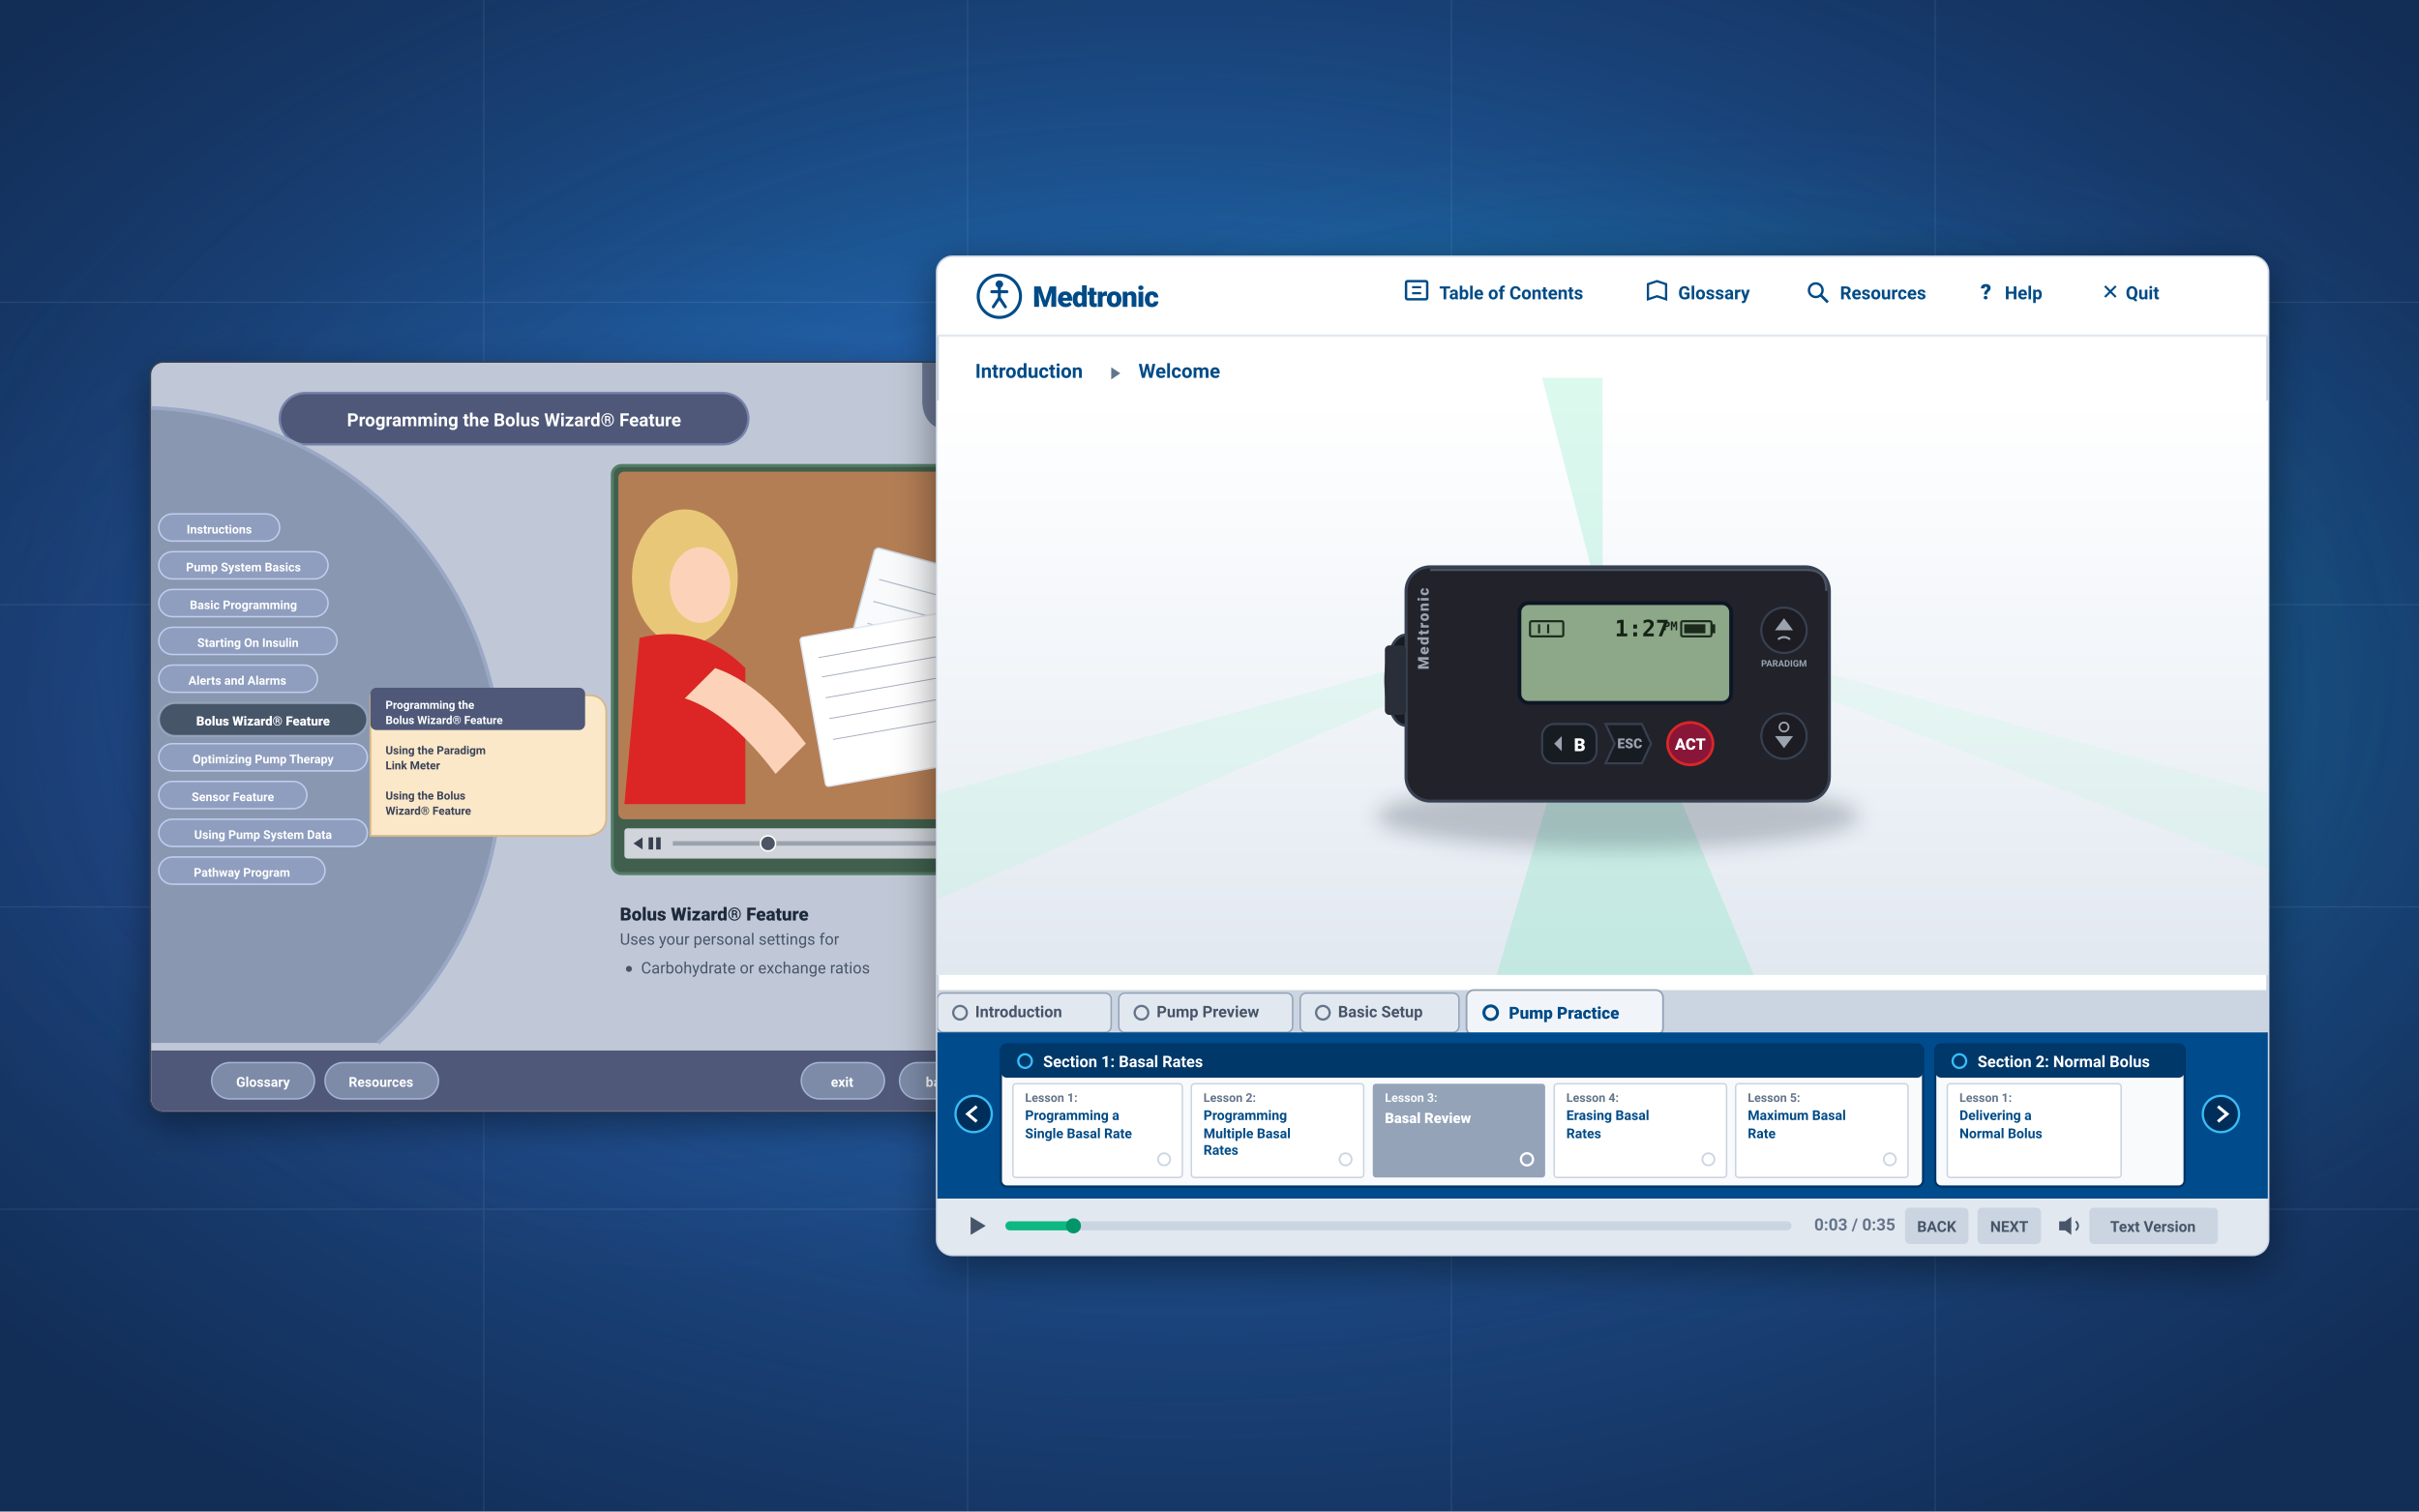
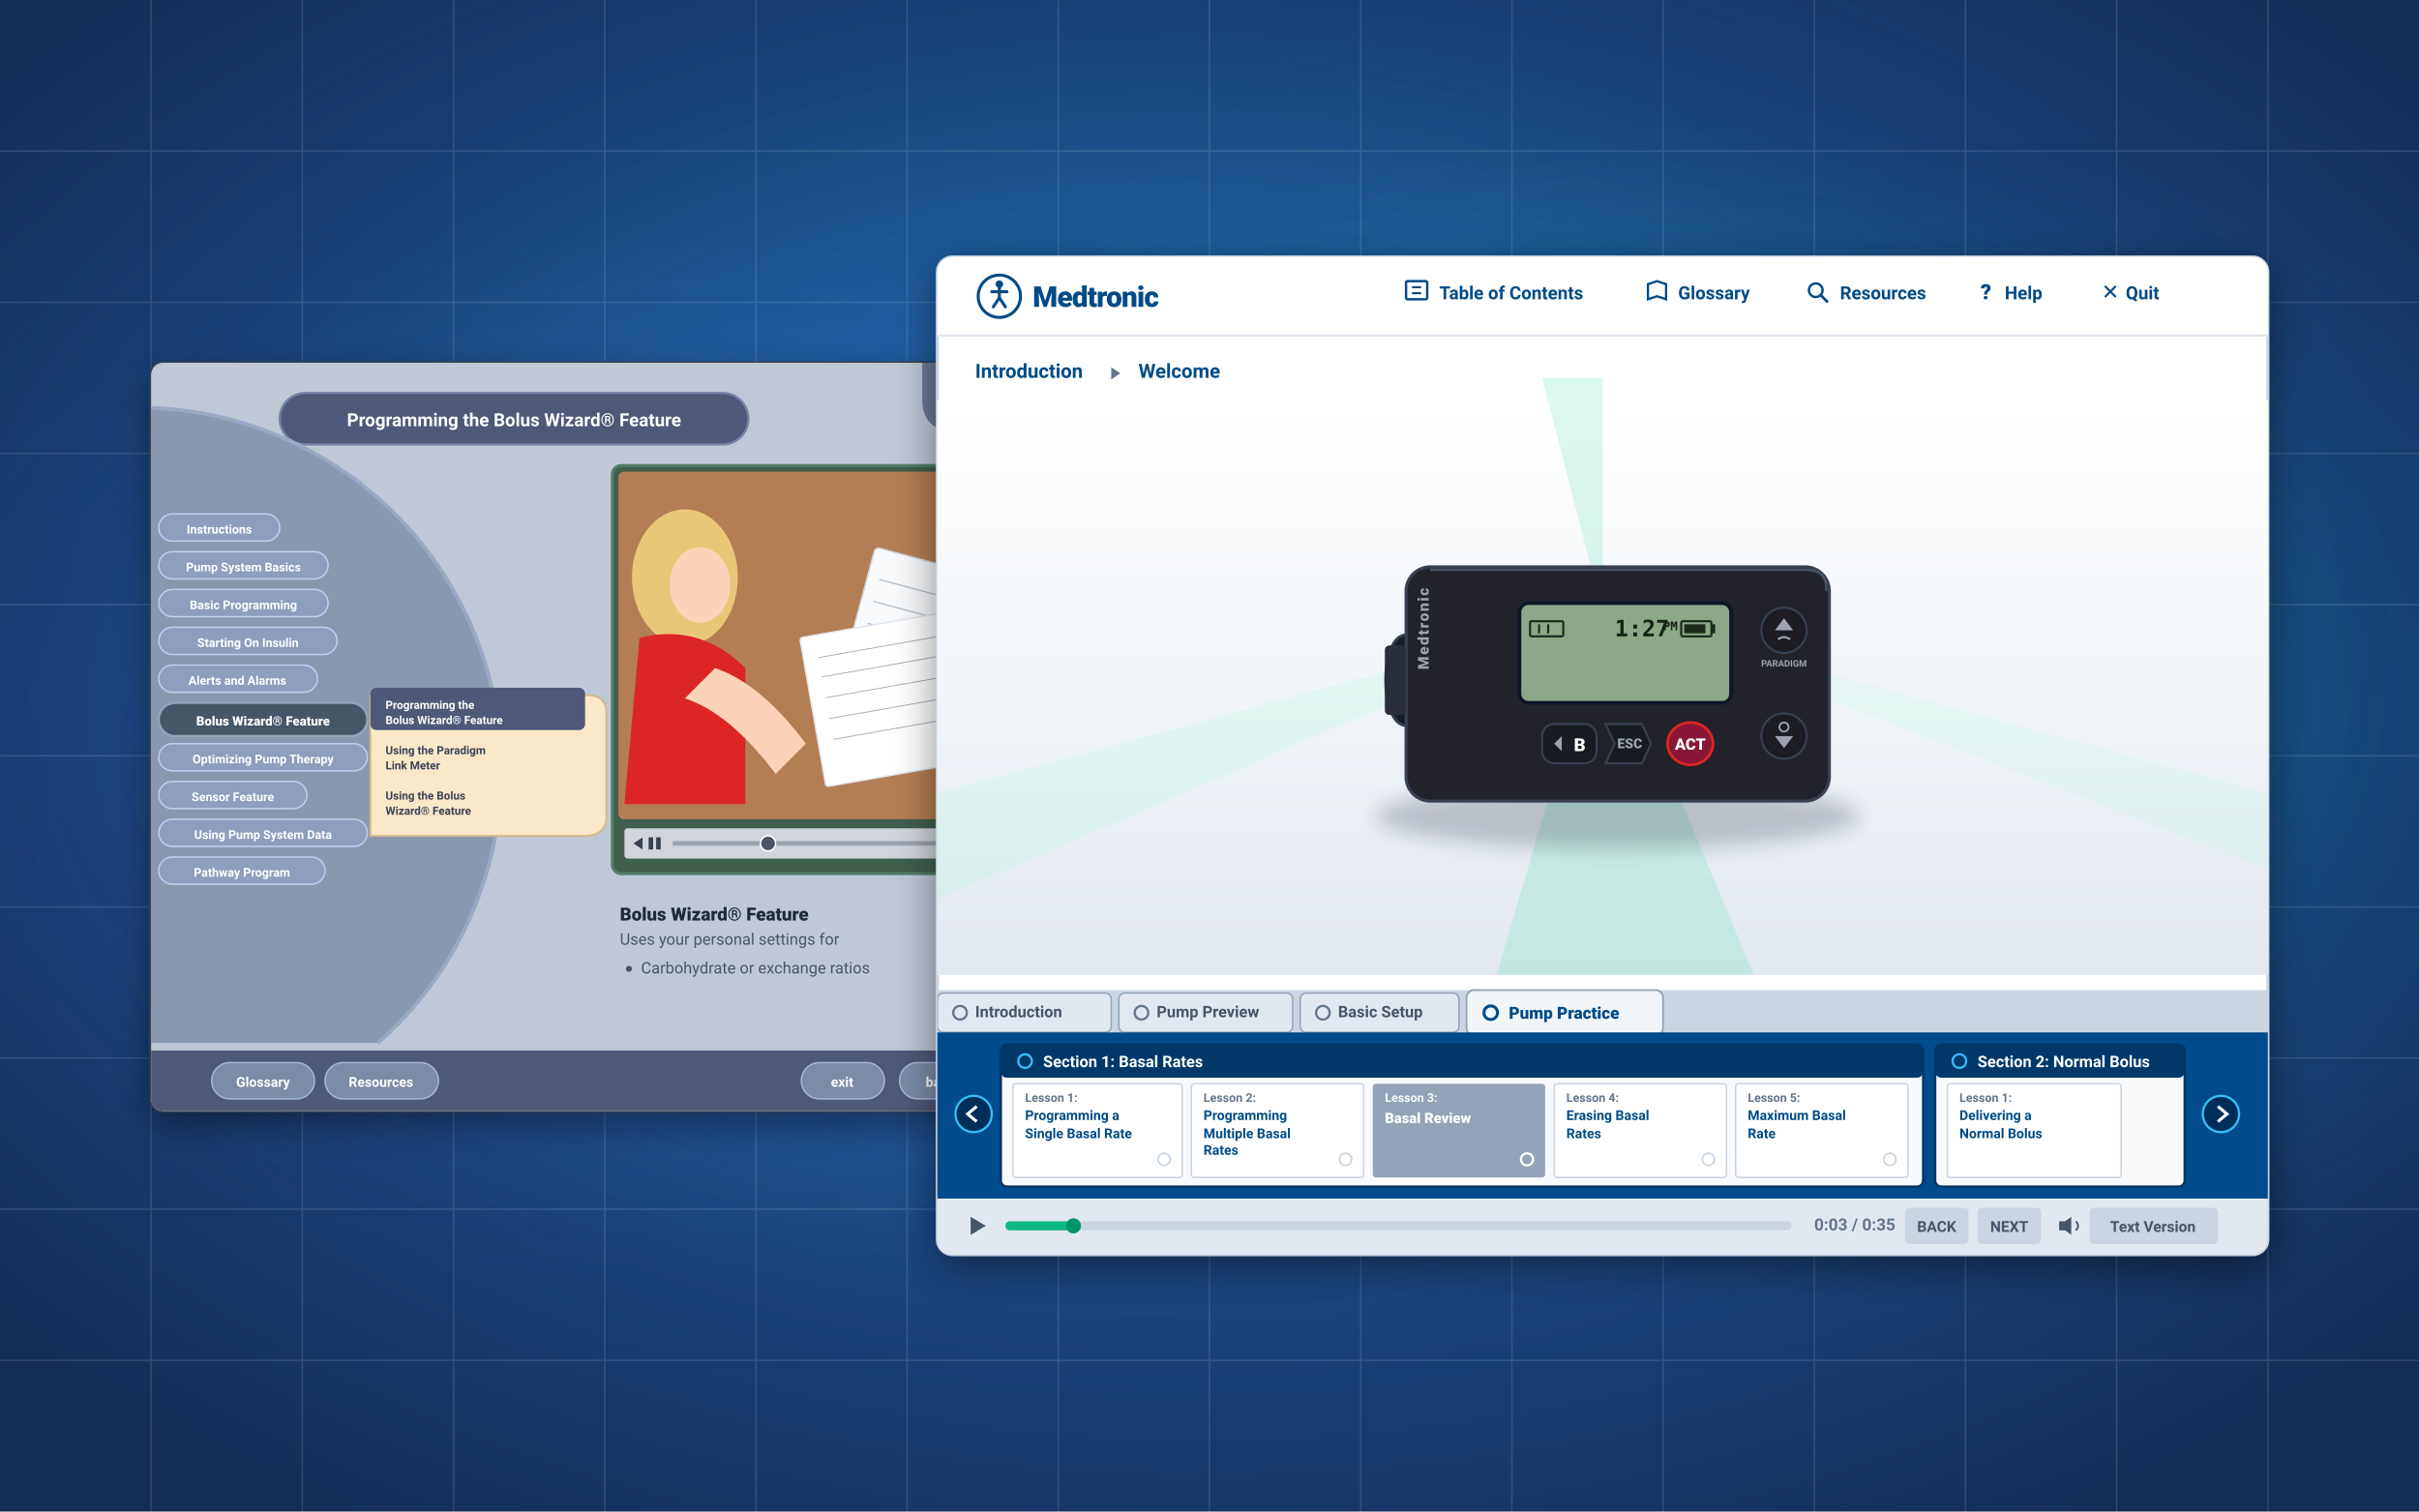
<svg xmlns="http://www.w3.org/2000/svg" viewBox="0 0 1600 1000" width="1600" height="1000" style="background:#173d72; font-family:-apple-system, BlinkMacSystemFont, 'Segoe UI', Roboto, Helvetica, Arial, sans-serif;">
  <defs>
    <radialGradient id="bgGlow" cx="50%" cy="46%" r="65%">
      <stop offset="0%" stop-color="#2d66bd" />
      <stop offset="50%" stop-color="#1e4a87" />
      <stop offset="100%" stop-color="#122e57" />
    </radialGradient>
    <radialGradient id="medtronicAmbient" cx="48%" cy="42%" r="55%">
      <stop offset="0%" stop-color="#3b82f6" stop-opacity="0.3" />
      <stop offset="50%" stop-color="#0ea5e9" stop-opacity="0.14" />
      <stop offset="100%" stop-color="#122e57" stop-opacity="0" />
    </radialGradient>
    <radialGradient id="cyanGlow" cx="72%" cy="48%" r="40%">
      <stop offset="0%" stop-color="#06b6d4" stop-opacity="0.18" />
      <stop offset="100%" stop-color="#06b6d4" stop-opacity="0" />
    </radialGradient>
    <radialGradient id="greenGlow" cx="65%" cy="45%" r="35%">
      <stop offset="0%" stop-color="#10b981" stop-opacity="0.15" />
      <stop offset="100%" stop-color="#10b981" stop-opacity="0" />
    </radialGradient>
    <radialGradient id="purpleGlow" cx="28%" cy="50%" r="35%">
      <stop offset="0%" stop-color="#6366f1" stop-opacity="0.15" />
      <stop offset="100%" stop-color="#6366f1" stop-opacity="0" />
    </radialGradient>
    <filter id="shadow-back" x="-15%" y="-15%" width="130%" height="130%">
      <feDropShadow dx="-10" dy="24" stdDeviation="28" flood-color="#000000" flood-opacity="0.75" />
      <feDropShadow dx="0" dy="8" stdDeviation="12" flood-color="#000000" flood-opacity="0.4" />
    </filter>
    <filter id="shadow-front" x="-15%" y="-15%" width="130%" height="130%">
      <feDropShadow dx="16" dy="32" stdDeviation="34" flood-color="#000000" flood-opacity="0.85" />
      <feDropShadow dx="0" dy="8" stdDeviation="14" flood-color="#000000" flood-opacity="0.45" />
    </filter>
    <filter id="badge-shadow" x="-20%" y="-20%" width="140%" height="140%">
      <feDropShadow dx="0" dy="4" stdDeviation="6" flood-color="#000000" flood-opacity="0.5" />
    </filter>
    <clipPath id="screen1-clip">
      <rect width="660" height="495" rx="8" />
    </clipPath>
    <clipPath id="screen2-clip">
      <rect width="880" height="660" rx="10" />
    </clipPath>
    <clipPath id="video-clip">
      <rect width="330" height="230" rx="4" />
    </clipPath>
  </defs>
  <rect width="1600" height="1000" fill="url(#bgGlow)" />
  <rect width="1600" height="1000" fill="url(#medtronicAmbient)" />
  <rect width="1600" height="1000" fill="url(#cyanGlow)" />
  <rect width="1600" height="1000" fill="url(#greenGlow)" />
  <rect width="1600" height="1000" fill="url(#purpleGlow)" />
-   <g opacity="0.08" stroke="#ffffff" stroke-width="0.8">
+   <g opacity="0.12" stroke="#ffffff" stroke-width="1">
+     <line x1="0" y1="100" x2="1600" y2="100" />
    <line x1="0" y1="200" x2="1600" y2="200" />
+     <line x1="0" y1="300" x2="1600" y2="300" />
    <line x1="0" y1="400" x2="1600" y2="400" />
+     <line x1="0" y1="500" x2="1600" y2="500" />
    <line x1="0" y1="600" x2="1600" y2="600" />
+     <line x1="0" y1="700" x2="1600" y2="700" />
    <line x1="0" y1="800" x2="1600" y2="800" />
-     <line x1="320" y1="0" x2="320" y2="1000" />
-     <line x1="640" y1="0" x2="640" y2="1000" />
-     <line x1="960" y1="0" x2="960" y2="1000" />
-     <line x1="1280" y1="0" x2="1280" y2="1000" />
+     <line x1="0" y1="900" x2="1600" y2="900" />
+     <line x1="100" y1="0" x2="100" y2="1000" />
+     <line x1="200" y1="0" x2="200" y2="1000" />
+     <line x1="300" y1="0" x2="300" y2="1000" />
+     <line x1="400" y1="0" x2="400" y2="1000" />
+     <line x1="500" y1="0" x2="500" y2="1000" />
+     <line x1="600" y1="0" x2="600" y2="1000" />
+     <line x1="700" y1="0" x2="700" y2="1000" />
+     <line x1="800" y1="0" x2="800" y2="1000" />
+     <line x1="900" y1="0" x2="900" y2="1000" />
+     <line x1="1000" y1="0" x2="1000" y2="1000" />
+     <line x1="1100" y1="0" x2="1100" y2="1000" />
+     <line x1="1200" y1="0" x2="1200" y2="1000" />
+     <line x1="1300" y1="0" x2="1300" y2="1000" />
+     <line x1="1400" y1="0" x2="1400" y2="1000" />
+     <line x1="1500" y1="0" x2="1500" y2="1000" />
  </g>
  <g transform="translate(100, 240)" filter="url(#shadow-back)">
    <rect width="660" height="495" rx="8" fill="#58677c" stroke="#374151" stroke-width="2" />
    <g clip-path="url(#screen1-clip)">
      <rect width="660" height="495" fill="#c4ccd9" />
      <path d="M 0 0 L 660 0 L 660 495 L 0 495 Z" fill="#b9c4d4" opacity="0.4" />
      <g transform="translate(85, 20)">
        <rect width="310" height="34" rx="17" fill="#4f5979" stroke="#7582a8" stroke-width="1.5" />
        <text x="155" y="22" font-size="12" font-weight="700" fill="#ffffff" text-anchor="middle">Programming the Bolus Wizard® Feature</text>
      </g>
      <g transform="translate(510, 0)">
        <path d="M 0 0 L 150 0 L 150 45 L 20 45 C 5 45 0 35 0 25 Z" fill="#6d7a96" />
        <circle cx="28" cy="22" r="11" fill="none" stroke="#ffffff" stroke-width="1.2" />
        <path d="M 23 27 Q 28 17 33 27" fill="none" stroke="#ffffff" stroke-width="1.4" />
        <circle cx="28" cy="16" r="2.5" fill="#ffffff" />
        <text x="46" y="21" font-size="12" font-weight="900" fill="#ffffff">Medtronic</text>
        <text x="46" y="34" font-size="10.5" font-weight="700" fill="#cbd5e1" letter-spacing="1">MINIMED</text>
      </g>
      <g transform="translate(-100, 30)">
        <path d="M 80 0 A 240 240 0 0 1 250 420 L 80 420 Z" fill="#7d8ba8" opacity="0.8" />
        <path d="M 80 0 A 240 240 0 0 1 250 420" fill="none" stroke="#9aa8c6" stroke-width="2.5" />
        <g transform="translate(105, 70)">
          <rect width="80" height="18" rx="9" fill="#8f9ebf" stroke="#c0cced" stroke-width="1" />
          <text x="40" y="13" font-size="8" font-weight="600" fill="#ffffff" text-anchor="middle">Instructions</text>
        </g>
        <g transform="translate(105, 95)">
          <rect width="112" height="18" rx="9" fill="#8f9ebf" stroke="#c0cced" stroke-width="1" />
          <text x="56" y="13" font-size="8" font-weight="600" fill="#ffffff" text-anchor="middle">Pump System Basics</text>
        </g>
        <g transform="translate(105, 120)">
          <rect width="112" height="18" rx="9" fill="#8f9ebf" stroke="#c0cced" stroke-width="1" />
          <text x="56" y="13" font-size="8" font-weight="600" fill="#ffffff" text-anchor="middle">Basic Programming</text>
        </g>
        <g transform="translate(105, 145)">
          <rect width="118" height="18" rx="9" fill="#8f9ebf" stroke="#c0cced" stroke-width="1" />
          <text x="59" y="13" font-size="8" font-weight="600" fill="#ffffff" text-anchor="middle">Starting On Insulin</text>
        </g>
        <g transform="translate(105, 170)">
          <rect width="105" height="18" rx="9" fill="#8f9ebf" stroke="#c0cced" stroke-width="1" />
          <text x="52" y="13" font-size="8" font-weight="600" fill="#ffffff" text-anchor="middle">Alerts and Alarms</text>
        </g>
        <g transform="translate(105, 195)">
          <rect width="138" height="22" rx="11" fill="#475569" stroke="#94a3b8" stroke-width="1.5" />
          <text x="69" y="15" font-size="8.5" font-weight="800" fill="#ffffff" text-anchor="middle">Bolus Wizard® Feature</text>
        </g>
        <g transform="translate(245, 185)">
          <path d="M 0 5 L 145 5 C 152 5 156 10 156 16 L 156 86 C 156 94 150 98 142 98 L 0 98 Z" fill="#fae8c8" stroke="#d5b888" stroke-width="1.2" />
          <rect width="142" height="28" rx="4" fill="#4f5979" />
          <text x="10" y="14" font-size="7.5" font-weight="700" fill="#ffffff">Programming the</text>
          <text x="10" y="24" font-size="7.5" font-weight="700" fill="#ffffff">Bolus Wizard® Feature</text>
          <text x="10" y="44" font-size="7.5" font-weight="600" fill="#3b4259">Using the Paradigm</text>
          <text x="10" y="54" font-size="7.5" font-weight="600" fill="#3b4259">Link Meter</text>
          <text x="10" y="74" font-size="7.5" font-weight="600" fill="#3b4259">Using the Bolus</text>
          <text x="10" y="84" font-size="7.5" font-weight="600" fill="#3b4259">Wizard® Feature</text>
        </g>
        <g transform="translate(105, 222)">
          <rect width="138" height="18" rx="9" fill="#8f9ebf" stroke="#c0cced" stroke-width="1" />
          <text x="69" y="13" font-size="8" font-weight="600" fill="#ffffff" text-anchor="middle">Optimizing Pump Therapy</text>
        </g>
        <g transform="translate(105, 247)">
          <rect width="98" height="18" rx="9" fill="#8f9ebf" stroke="#c0cced" stroke-width="1" />
          <text x="49" y="13" font-size="8" font-weight="600" fill="#ffffff" text-anchor="middle">Sensor Feature</text>
        </g>
        <g transform="translate(105, 272)">
          <rect width="138" height="18" rx="9" fill="#8f9ebf" stroke="#c0cced" stroke-width="1" />
          <text x="69" y="13" font-size="8" font-weight="600" fill="#ffffff" text-anchor="middle">Using Pump System Data</text>
        </g>
        <g transform="translate(105, 297)">
          <rect width="110" height="18" rx="9" fill="#8f9ebf" stroke="#c0cced" stroke-width="1" />
          <text x="55" y="13" font-size="8" font-weight="600" fill="#ffffff" text-anchor="middle">Pathway Program</text>
        </g>
      </g>
      <g transform="translate(305, 68)">
        <rect width="338" height="270" rx="6" fill="#3f5e4d" stroke="#527d66" stroke-width="2" />
        <g transform="translate(4, 4)" clip-path="url(#video-clip)">
          <rect width="330" height="230" fill="#a4724c" />
          <rect width="330" height="230" fill="#d9996b" opacity="0.3" />
          <g transform="translate(4, 20)">
            <ellipse cx="40" cy="50" rx="35" ry="45" fill="#e8c878" />
            <ellipse cx="50" cy="55" rx="20" ry="25" fill="#fcd3b8" />
            <path d="M 10 90 Q 50 80 80 110 L 80 200 L 0 200 Z" fill="#dc2626" />
            <path d="M 60 110 Q 90 120 120 160 L 100 180 Q 70 140 40 130 Z" fill="#fcd3b8" />
          </g>
          <g transform="translate(180, 10)">
            <path d="M 50 0 L 70 60 L 50 70 L 30 10 Z" fill="#8d5b4c" opacity="0.8" />
            <rect x="52" y="30" width="38" height="24" rx="4" fill="#1f2937" stroke="#4b5563" stroke-width="1" />
            <rect x="56" y="34" width="20" height="12" fill="#65a30d" opacity="0.8" />
            <rect x="100" y="35" width="32" height="22" rx="6" fill="#1e3a8a" stroke="#60a5fa" stroke-width="1" />
          </g>
          <g transform="translate(170, 50) rotate(15)">
            <rect width="90" height="120" rx="3" fill="#f8fafc" stroke="#cbd5e1" stroke-width="1" />
            <g stroke="#94a3b8" stroke-width="0.8" opacity="0.7">
              <line x1="8" y1="20" x2="82" y2="20" />
              <line x1="8" y1="35" x2="82" y2="35" />
              <line x1="8" y1="50" x2="82" y2="50" />
              <line x1="8" y1="65" x2="82" y2="65" />
              <line x1="8" y1="80" x2="82" y2="80" />
              <line x1="8" y1="95" x2="82" y2="95" />
            </g>
            <rect x="88" y="30" width="6" height="55" rx="2" fill="#2563eb" />
          </g>
          <g transform="translate(120, 110) rotate(-10)">
            <rect width="115" height="100" rx="2" fill="#ffffff" stroke="#e2e8f0" stroke-width="1" />
            <g stroke="#64748b" stroke-width="0.6" opacity="0.6">
              <line x1="10" y1="15" x2="105" y2="15" />
              <line x1="10" y1="28" x2="105" y2="28" />
              <line x1="10" y1="42" x2="105" y2="42" />
              <line x1="10" y1="56" x2="105" y2="56" />
              <line x1="10" y1="70" x2="105" y2="70" />
            </g>
          </g>
        </g>
        <g transform="translate(8, 240)">
          <rect width="322" height="20" rx="2" fill="#d1d5db" />
          <path d="M 6 10 L 12 6 L 12 14 Z" fill="#374151" />
          <rect x="16" y="6" width="3" height="8" fill="#374151" />
          <rect x="21" y="6" width="3" height="8" fill="#374151" />
          <line x1="32" y1="10" x2="300" y2="10" stroke="#9ca3af" stroke-width="3" />
          <circle cx="95" cy="10" r="5" fill="#4b5563" stroke="#ffffff" stroke-width="1" />
          <path d="M 310 6 L 316 10 L 310 14 Z" fill="#374151" />
        </g>
      </g>
      <g transform="translate(310, 355)">
        <text x="0" y="14" font-size="12" font-weight="800" fill="#1e293b">Bolus Wizard® Feature</text>
        <text x="0" y="30" font-size="10.5" fill="#475569">Uses your personal settings for</text>
        <circle cx="6" cy="46" r="2" fill="#475569" />
        <text x="14" y="49" font-size="10.5" fill="#475569">Carbohydrate or exchange ratios</text>
      </g>
      <g transform="translate(0, 455)">
        <rect width="660" height="40" fill="#4f5979" />
        <rect x="40" y="8" width="68" height="24" rx="12" fill="#7d8ba8" stroke="#a3b3d4" stroke-width="1" />
        <text x="74" y="24" font-size="9" font-weight="600" fill="#ffffff" text-anchor="middle">Glossary</text>
        <rect x="115" y="8" width="75" height="24" rx="12" fill="#7d8ba8" stroke="#a3b3d4" stroke-width="1" />
        <text x="152" y="24" font-size="9" font-weight="600" fill="#ffffff" text-anchor="middle">Resources</text>
        <rect x="430" y="8" width="55" height="24" rx="12" fill="#7d8ba8" stroke="#a3b3d4" stroke-width="1" />
        <text x="457" y="24" font-size="9" font-weight="600" fill="#ffffff" text-anchor="middle">exit</text>
        <rect x="495" y="8" width="55" height="24" rx="12" fill="#7d8ba8" stroke="#a3b3d4" stroke-width="1" />
        <text x="522" y="24" font-size="9" font-weight="600" fill="#ffffff" text-anchor="middle">back</text>
        <rect x="560" y="8" width="55" height="24" rx="12" fill="#7d8ba8" stroke="#a3b3d4" stroke-width="1" />
        <text x="587" y="24" font-size="9" font-weight="600" fill="#ffffff" text-anchor="middle">next</text>
      </g>
    </g>
  </g>
  <g transform="translate(620, 170)" filter="url(#shadow-front)">
    <rect width="880" height="660" rx="10" fill="#ffffff" stroke="#cbd5e1" stroke-width="2" />
    <g clip-path="url(#screen2-clip)">
      <g transform="translate(0, 0)">
        <rect width="880" height="52" fill="#ffffff" />
        <line x1="0" y1="52" x2="880" y2="52" stroke="#e2e8f0" stroke-width="1.5" />
        <g transform="translate(25, 12)">
          <circle cx="16" cy="14" r="14" fill="none" stroke="#004b87" stroke-width="2" />
          <path d="M 16 7 L 16 15 L 12 21 M 16 15 L 20 21 M 11 11 L 21 11" fill="none" stroke="#004b87" stroke-width="2" stroke-linecap="round" />
          <circle cx="16" cy="6" r="2.5" fill="#004b87" />
          <text x="38" y="21" font-size="19" font-weight="900" fill="#004b87" letter-spacing="-0.5">Medtronic</text>
        </g>
        <g transform="translate(310, 16)" font-size="12" font-weight="600" fill="#334155">
          <g transform="translate(0, 0)">
            <rect width="14" height="12" rx="1" fill="none" stroke="#004b87" stroke-width="1.6" />
            <line x1="4" y1="4" x2="10" y2="4" stroke="#004b87" stroke-width="1.4" />
            <line x1="4" y1="8" x2="10" y2="8" stroke="#004b87" stroke-width="1.4" />
            <text x="22" y="12" fill="#004b87">Table of Contents</text>
          </g>
          <g transform="translate(160, 0)">
            <path d="M 0 2 L 6 0 L 12 2 L 12 12 L 6 10 L 0 12 Z" fill="none" stroke="#004b87" stroke-width="1.5" />
            <text x="20" y="12" fill="#004b87">Glossary</text>
          </g>
          <g transform="translate(265, 0)">
            <circle cx="6" cy="6" r="4.5" fill="none" stroke="#004b87" stroke-width="1.6" />
            <line x1="9.5" y1="9.5" x2="14" y2="14" stroke="#004b87" stroke-width="1.8" />
            <text x="22" y="12" fill="#004b87">Resources</text>
          </g>
          <g transform="translate(380, 0)">
            <text x="0" y="12" font-size="14" font-weight="800" fill="#004b87">?</text>
            <text x="16" y="12" fill="#004b87">Help</text>
          </g>
          <g transform="translate(460, 0)">
            <text x="0" y="12" font-size="14" font-weight="900" fill="#004b87">✕</text>
            <text x="16" y="12" fill="#004b87">Quit</text>
          </g>
        </g>
      </g>
      <g transform="translate(25, 66)">
        <text x="0" y="14" font-size="13" font-weight="700" fill="#004b87">Introduction</text>
        <path d="M 90 7 L 96 11 L 90 15" fill="#64748b" />
        <text x="108" y="14" font-size="13" font-weight="700" fill="#004b87">Welcome</text>
      </g>
      <g transform="translate(0, 95)">
        <rect width="880" height="380" fill="#f8fafc" />
        <linearGradient id="horizonGlow" x1="0" y1="0" x2="0" y2="100%">
          <stop offset="0%" stop-color="#ffffff" />
          <stop offset="50%" stop-color="#f1f5f9" />
          <stop offset="100%" stop-color="#e2e8f0" />
        </linearGradient>
        <rect width="880" height="380" fill="url(#horizonGlow)" />
        <g opacity="0.6">
          <polygon points="440,140 400,-15 440,-15" fill="#6ee7b7" opacity="0.4" />
          <polygon points="440,140 0,260 0,330" fill="#a7f3d0" opacity="0.35" />
          <polygon points="440,140 880,310 880,260" fill="#a7f3d0" opacity="0.25" />
          <polygon points="440,140 370,380 540,380" fill="#6ee7b7" opacity="0.45" />
        </g>
        <ellipse cx="450" cy="275" rx="160" ry="22" fill="#0f172a" opacity="0.22" filter="blur(6px)" />
        <g transform="translate(310, 110)">
          <rect width="280" height="155" rx="16" fill="#20242c" stroke="#374151" stroke-width="2" />
          <path d="M 16 2 L 264 2 C 274 2 278 6 278 16" fill="none" stroke="#4b5563" stroke-width="1.5" />
          <path d="M 0 45 C -18 45 -18 105 0 105 Z" fill="#181b22" stroke="#374151" stroke-width="1.8" />
          <rect x="-14" y="52" width="14" height="46" rx="3" fill="#2a2e38" />
          <g transform="translate(15, 68) rotate(-90)">
            <text x="0" y="0" font-size="10" font-weight="800" fill="#9ca3af" letter-spacing="1">Medtronic</text>
          </g>
          <rect x="75" y="24" width="140" height="66" rx="6" fill="#8ca888" stroke="#111827" stroke-width="2.5" />
          <g transform="translate(82, 30)" font-family="monospace">
            <rect x="0" y="6" width="22" height="10" rx="1" fill="none" stroke="#1c2b1e" stroke-width="1.4" />
            <line x1="6" y1="8" x2="6" y2="14" stroke="#1c2b1e" stroke-width="1.4" />
            <line x1="12" y1="8" x2="12" y2="14" stroke="#1c2b1e" stroke-width="1.4" />
            <text x="56" y="16" font-size="15" font-weight="900" fill="#142116">1:27</text>
            <text x="88" y="12" font-size="8" font-weight="700" fill="#142116">PM</text>
            <rect x="100" y="6" width="20" height="10" rx="1" fill="none" stroke="#1c2b1e" stroke-width="1.4" />
            <rect x="120" y="8" width="2.5" height="6" fill="#1c2b1e" />
            <rect x="102" y="8" width="14" height="6" fill="#1c2b1e" />
          </g>
          <g transform="translate(232, 24)">
            <ellipse cx="18" cy="18" rx="15" ry="15" fill="#1a1c22" stroke="#374151" stroke-width="1.4" />
            <path d="M 18 10 L 24 18 L 12 18 Z" fill="#9ca3af" />
            <path d="M 14 24 Q 18 21 22 24" fill="none" stroke="#9ca3af" stroke-width="1.4" />
            <text x="18" y="42" font-size="6" font-weight="700" fill="#9ca3af" text-anchor="middle">PARADIGM</text>
          </g>
          <g transform="translate(232, 94)">
            <ellipse cx="18" cy="18" rx="15" ry="15" fill="#1a1c22" stroke="#374151" stroke-width="1.4" />
            <path d="M 18 26 L 12 18 L 24 18 Z" fill="#9ca3af" />
            <circle cx="18" cy="12" r="3" fill="none" stroke="#9ca3af" stroke-width="1.2" />
          </g>
          <g transform="translate(90, 104)">
            <rect width="36" height="26" rx="8" fill="#181b22" stroke="#374151" stroke-width="1.4" />
            <path d="M 8 13 L 13 8 L 13 18 Z" fill="#9ca3af" />
            <text x="21" y="18" font-size="12" font-weight="900" fill="#ffffff">B</text>
          </g>
          <g transform="translate(132, 104)">
            <polygon points="132,104 156,104 162,117 156,130 132,130 138,117" transform="translate(-132, -104)" fill="#181b22" stroke="#374151" stroke-width="1.4" />
            <text x="16" y="16" font-size="9" font-weight="800" fill="#9ca3af" text-anchor="middle">ESC</text>
          </g>
          <g transform="translate(172, 102)">
            <ellipse cx="16" cy="15" rx="15" ry="14" fill="#881337" stroke="#dc2626" stroke-width="1.8" />
            <text x="16" y="19" font-size="10.5" font-weight="900" fill="#ffffff" text-anchor="middle">ACT</text>
          </g>
        </g>
      </g>
      <g transform="translate(0, 485)">
        <g transform="translate(0, 0)">
          <rect width="880" height="28" fill="#cbd5e1" />
          <rect x="0" y="2" width="115" height="26" rx="4" fill="#e2e8f0" stroke="#94a3b8" stroke-width="1" />
          <circle cx="15" cy="15" r="4.5" fill="none" stroke="#64748b" stroke-width="1.5" />
          <text x="25" y="18" font-size="10.5" font-weight="600" fill="#475569">Introduction</text>
          <rect x="120" y="2" width="115" height="26" rx="4" fill="#e2e8f0" stroke="#94a3b8" stroke-width="1" />
          <circle cx="135" cy="15" r="4.5" fill="none" stroke="#64748b" stroke-width="1.5" />
          <text x="145" y="18" font-size="10.5" font-weight="600" fill="#475569">Pump Preview</text>
          <rect x="240" y="2" width="105" height="26" rx="4" fill="#e2e8f0" stroke="#94a3b8" stroke-width="1" />
          <circle cx="255" cy="15" r="4.5" fill="none" stroke="#64748b" stroke-width="1.5" />
          <text x="265" y="18" font-size="10.5" font-weight="600" fill="#475569">Basic Setup</text>
          <rect x="350" y="0" width="130" height="30" rx="5" fill="#f1f5f9" stroke="#94a3b8" stroke-width="1.2" />
          <circle cx="366" cy="15" r="4.5" fill="none" stroke="#004b87" stroke-width="2" />
          <text x="378" y="19" font-size="11" font-weight="800" fill="#004b87">Pump Practice</text>
        </g>
        <g transform="translate(0, 28)">
          <rect width="880" height="110" fill="#034c8c" />
          <g transform="translate(10, 40)">
            <circle cx="14" cy="14" r="12" fill="#002d5a" stroke="#38bdf8" stroke-width="1.5" />
            <path d="M 16 9 L 10 14 L 16 19" fill="none" stroke="#ffffff" stroke-width="2" />
          </g>
          <g transform="translate(42, 8)">
            <rect width="610" height="94" rx="4" fill="#f8fafc" stroke="#003566" stroke-width="1.5" />
            <rect width="610" height="22" rx="4" fill="#00386b" />
            <circle cx="16" cy="11" r="4.5" fill="none" stroke="#38bdf8" stroke-width="1.5" />
            <text x="28" y="15" font-size="10.5" font-weight="700" fill="#ffffff">Section 1: Basal Rates</text>
            <g transform="translate(8, 26)">
              <rect width="112" height="62" rx="2" fill="#ffffff" stroke="#cbd5e1" stroke-width="1" />
              <text x="8" y="12" font-size="8" font-weight="700" fill="#64748b">Lesson 1:</text>
              <text x="8" y="24" font-size="9" font-weight="700" fill="#004b87">Programming a</text>
              <text x="8" y="36" font-size="9" font-weight="700" fill="#004b87">Single Basal Rate</text>
              <circle cx="100" cy="50" r="4" fill="none" stroke="#cbd5e1" stroke-width="1.2" />
            </g>
            <g transform="translate(126, 26)">
              <rect width="114" height="62" rx="2" fill="#ffffff" stroke="#cbd5e1" stroke-width="1" />
              <text x="8" y="12" font-size="8" font-weight="700" fill="#64748b">Lesson 2:</text>
              <text x="8" y="24" font-size="9" font-weight="700" fill="#004b87">Programming</text>
              <text x="8" y="36" font-size="9" font-weight="700" fill="#004b87">Multiple Basal</text>
              <text x="8" y="47" font-size="9" font-weight="700" fill="#004b87">Rates</text>
              <circle cx="102" cy="50" r="4" fill="none" stroke="#cbd5e1" stroke-width="1.2" />
            </g>
            <g transform="translate(246, 26)">
              <rect width="114" height="62" rx="2" fill="#94a3b8" />
              <text x="8" y="12" font-size="8" font-weight="700" fill="#f8fafc">Lesson 3:</text>
              <text x="8" y="26" font-size="9.5" font-weight="800" fill="#ffffff">Basal Review</text>
              <circle cx="102" cy="50" r="4" fill="none" stroke="#ffffff" stroke-width="1.5" />
            </g>
            <g transform="translate(366, 26)">
              <rect width="114" height="62" rx="2" fill="#ffffff" stroke="#cbd5e1" stroke-width="1" />
              <text x="8" y="12" font-size="8" font-weight="700" fill="#64748b">Lesson 4:</text>
              <text x="8" y="24" font-size="9" font-weight="700" fill="#004b87">Erasing Basal</text>
              <text x="8" y="36" font-size="9" font-weight="700" fill="#004b87">Rates</text>
              <circle cx="102" cy="50" r="4" fill="none" stroke="#cbd5e1" stroke-width="1.2" />
            </g>
            <g transform="translate(486, 26)">
              <rect width="114" height="62" rx="2" fill="#ffffff" stroke="#cbd5e1" stroke-width="1" />
              <text x="8" y="12" font-size="8" font-weight="700" fill="#64748b">Lesson 5:</text>
              <text x="8" y="24" font-size="9" font-weight="700" fill="#004b87">Maximum Basal</text>
              <text x="8" y="36" font-size="9" font-weight="700" fill="#004b87">Rate</text>
              <circle cx="102" cy="50" r="4" fill="none" stroke="#cbd5e1" stroke-width="1.2" />
            </g>
          </g>
          <g transform="translate(660, 8)">
            <rect width="165" height="94" rx="4" fill="#f8fafc" stroke="#003566" stroke-width="1.5" />
            <rect width="165" height="22" rx="4" fill="#00386b" />
            <circle cx="16" cy="11" r="4.5" fill="none" stroke="#38bdf8" stroke-width="1.5" />
            <text x="28" y="15" font-size="10.5" font-weight="700" fill="#ffffff">Section 2: Normal Bolus</text>
            <g transform="translate(8, 26)">
              <rect width="115" height="62" rx="2" fill="#ffffff" stroke="#cbd5e1" stroke-width="1" />
              <text x="8" y="12" font-size="8" font-weight="700" fill="#64748b">Lesson 1:</text>
              <text x="8" y="24" font-size="9" font-weight="700" fill="#004b87">Delivering a</text>
              <text x="8" y="36" font-size="9" font-weight="700" fill="#004b87">Normal Bolus</text>
            </g>
          </g>
          <g transform="translate(835, 40)">
            <circle cx="14" cy="14" r="12" fill="#002d5a" stroke="#38bdf8" stroke-width="1.5" />
            <path d="M 12 9 L 18 14 L 12 19" fill="none" stroke="#ffffff" stroke-width="2" />
          </g>
        </g>
        <g transform="translate(0, 138)">
          <rect width="880" height="37" fill="#e2e8f0" />
          <path d="M 22 12 L 32 18 L 22 24 Z" fill="#475569" />
          <g transform="translate(45, 15)">
            <rect width="520" height="6" rx="3" fill="#cbd5e1" />
            <rect width="45" height="6" rx="3" fill="#10b981" />
            <circle cx="45" cy="3" r="5" fill="#059669" />
          </g>
          <text x="580" y="21" font-size="11" font-weight="600" fill="#64748b">0:03 / 0:35</text>
          <g transform="translate(640, 6)" font-size="10" font-weight="700">
            <rect width="42" height="24" rx="3" fill="#cbd5e1" />
            <text x="21" y="16" fill="#475569" text-anchor="middle">BACK</text>
            <rect x="48" width="42" height="24" rx="3" fill="#cbd5e1" />
            <text x="69" y="16" fill="#475569" text-anchor="middle">NEXT</text>
            <g transform="translate(98, 4)">
              <polygon points="4,5 8,5 12,2 12,14 8,11 4,11" fill="#475569" />
              <path d="M 15 5 Q 18 8 15 11" fill="none" stroke="#475569" stroke-width="1.2" />
            </g>
            <rect x="122" width="85" height="24" rx="3" fill="#cbd5e1" />
            <text x="164" y="16" fill="#475569" text-anchor="middle">Text Version</text>
          </g>
        </g>
      </g>
    </g>
  </g>
</svg>
